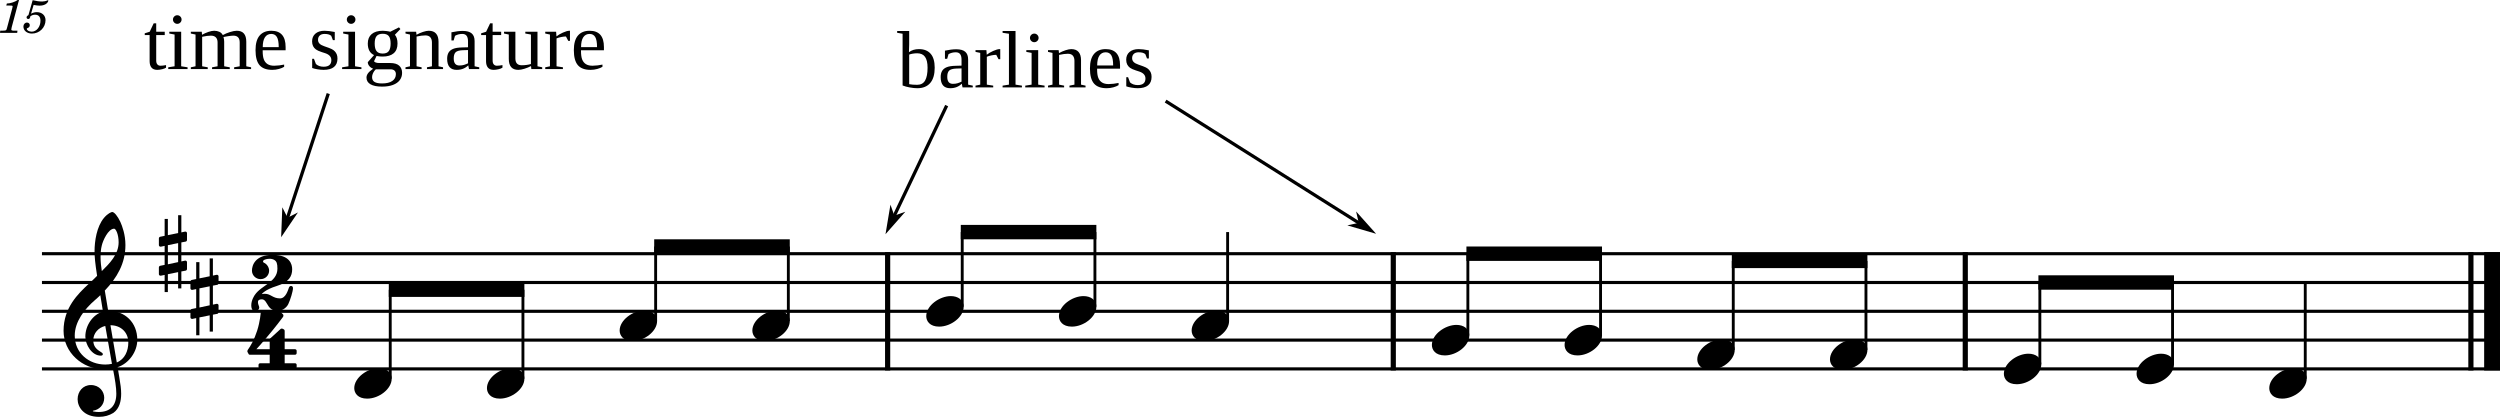
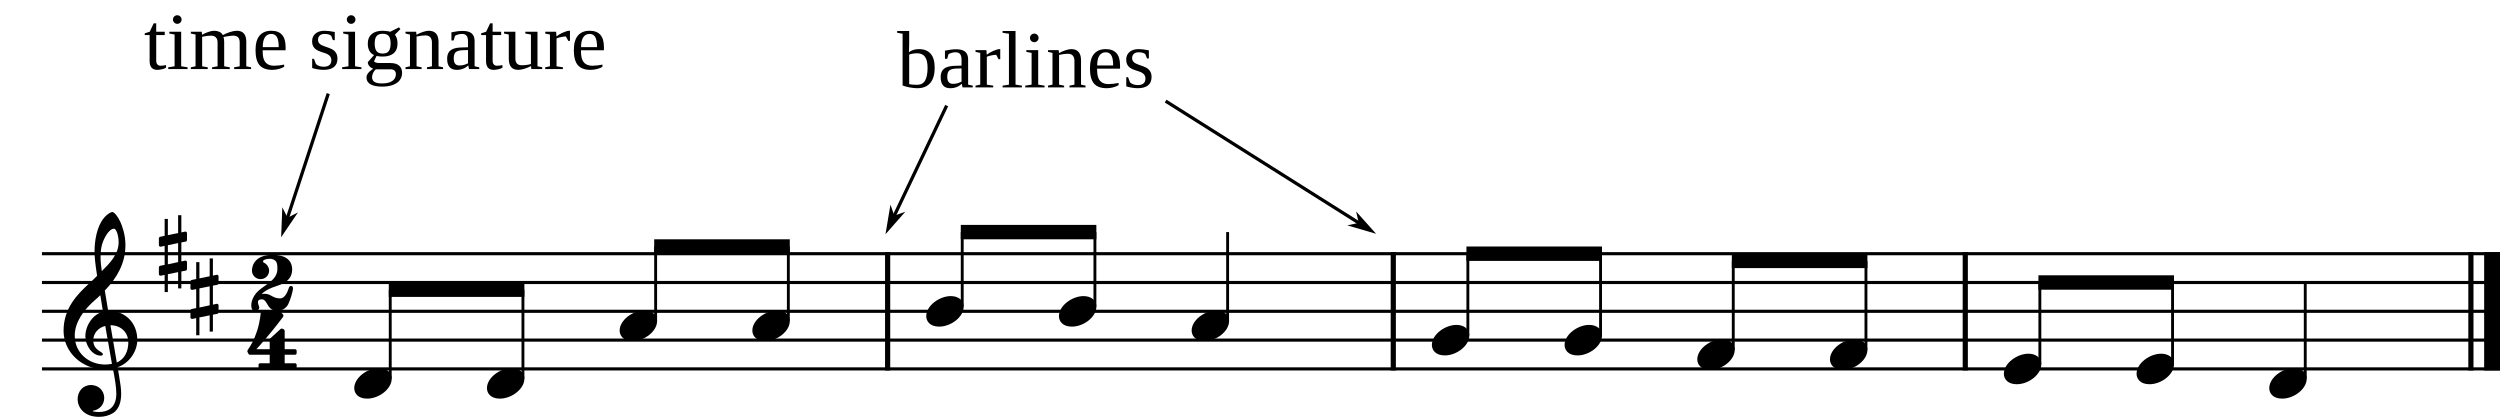
<svg xmlns="http://www.w3.org/2000/svg" width="151.878mm" height="25.324mm" viewBox="0 0 2152.6 358.924" version="1.2" id="svg116">
  <defs id="defs116">
    <marker style="overflow:visible" id="DartArrow" refX="0" refY="0" orient="auto-start-reverse" markerWidth="1" markerHeight="1" viewBox="0 0 1 1" preserveAspectRatio="xMidYMid">
      <path style="fill:context-stroke;fill-rule:evenodd;stroke:none" d="M 0,0 5,-5 -12.5,0 5,5 Z" transform="scale(-0.5)" id="path6" />
    </marker>
    <marker style="overflow:visible" id="DartArrow-4" refX="0" refY="0" orient="auto-start-reverse" markerWidth="1" markerHeight="1" viewBox="0 0 1 1" preserveAspectRatio="xMidYMid">
      <path style="fill:context-stroke;fill-rule:evenodd;stroke:none" d="M 0,0 5,-5 -12.5,0 5,5 Z" transform="scale(-0.5)" id="path6-1" />
    </marker>
    <marker style="overflow:visible" id="DartArrow-4-8" refX="0" refY="0" orient="auto-start-reverse" markerWidth="1" markerHeight="1" viewBox="0 0 1 1" preserveAspectRatio="xMidYMid">
      <path style="fill:context-stroke;fill-rule:evenodd;stroke:none" d="M 0,0 5,-5 -12.5,0 5,5 Z" transform="scale(-0.5)" id="path6-1-8" />
    </marker>
  </defs>
  <polyline class="StaffLines" fill="none" stroke="#000000" stroke-width="2.73" stroke-linejoin="bevel" points="648.123,2308.2 2764.6,2308.2" id="polyline16" transform="translate(-611.9999,-2089.753)" />
  <polyline class="StaffLines" fill="none" stroke="#000000" stroke-width="2.73" stroke-linejoin="bevel" points="648.123,2333 2764.6,2333" id="polyline17" transform="translate(-611.9999,-2089.753)" />
  <polyline class="StaffLines" fill="none" stroke="#000000" stroke-width="2.73" stroke-linejoin="bevel" points="648.123,2357.8 2764.6,2357.8" id="polyline18" transform="translate(-611.9999,-2089.753)" />
  <polyline class="StaffLines" fill="none" stroke="#000000" stroke-width="2.73" stroke-linejoin="bevel" points="648.123,2382.6 2764.6,2382.6" id="polyline19" transform="translate(-611.9999,-2089.753)" />
  <polyline class="StaffLines" fill="none" stroke="#000000" stroke-width="2.73" stroke-linejoin="bevel" points="648.123,2407.4 2764.6,2407.4" id="polyline20" transform="translate(-611.9999,-2089.753)" />
-   <path class="MeasureNumber" d="m 16.359,-2.6811532e-6 h -1.156 C 13,1.64 8.765,3.03 5.875,3.03 l -0.469,1.76 h 2.75 c 2.437,0 2.719,0.08 2.719,0.8 0,0.36 0,0.36 -0.391,1.8 L 6.203,23.39 c -0.531,2 -0.563,2.12 -0.922,2.48 -0.406,0.39 -1.25,0.52 -3.359,0.56 H 0.203 l -0.203,1.88 H 14.797 l 0.234,-1.88 h -2.156 c -2.594,0 -3.157,-0.2 -3.157,-1.07 0,-0.29 0.157,-1.21 0.36,-1.97 L 16.359,-2.6811522e-6 M 24.484,13 c -1.25,0.75 -1.609,1.23 -1.609,2.03 0,0.76 0.64,1.33 1.437,1.33 1.047,0 1.641,-0.77 1.766,-2.25 1.234,-1 2.562,-1.44 4.156,-1.44 2.969,0 4.609,1.84 4.609,5.15 0,5.21 -3.359,9.44 -7.484,9.44 -2.359,0 -4.281,-1.11 -4.281,-2.44 0,-0.23 0.047,-0.31 0.234,-0.43 1.281,-0.6 2.328,-1.03 2.328,-2.72 0,-1.28 -1,-2.24 -2.406,-2.24 -1.75,0 -3.078,1.47 -3.078,3.39 0,3.54 3.047,6.08 7.328,6.08 6.469,0 11.719,-5.15 11.719,-11.54 0,-4.05 -3.078,-6.9 -7.438,-6.9 -1.734,0 -3.125,0.36 -5.047,1.33 l 2.235,-7.56 c 2.125,0.44 3.812,0.64 5.25,0.64 2.64,0 5,-0.84 6.312,-2.23 0.688,-0.8 1.078,-1.49 1.078,-2 0,-0.25 -0.125,-0.49 -0.281,-0.49 -0.109,0 -0.203,0.05 -0.437,0.16 -1.313,0.64 -3,1 -4.563,1 -2.39,0 -5.234,-0.39 -8.187,-1.16 l -3.641,12.85" id="path23" />
+   <path class="MeasureNumber" d="m 16.359,-2.6811532e-6 h -1.156 C 13,1.64 8.765,3.03 5.875,3.03 l -0.469,1.76 h 2.75 c 2.437,0 2.719,0.08 2.719,0.8 0,0.36 0,0.36 -0.391,1.8 L 6.203,23.39 c -0.531,2 -0.563,2.12 -0.922,2.48 -0.406,0.39 -1.25,0.52 -3.359,0.56 H 0.203 l -0.203,1.88 H 14.797 l 0.234,-1.88 h -2.156 c -2.594,0 -3.157,-0.2 -3.157,-1.07 0,-0.29 0.157,-1.21 0.36,-1.97 L 16.359,-2.6811522e-6 M 24.484,13 c -1.25,0.75 -1.609,1.23 -1.609,2.03 0,0.76 0.64,1.33 1.437,1.33 1.047,0 1.641,-0.77 1.766,-2.25 1.234,-1 2.562,-1.44 4.156,-1.44 2.969,0 4.609,1.84 4.609,5.15 0,5.21 -3.359,9.44 -7.484,9.44 -2.359,0 -4.281,-1.11 -4.281,-2.44 0,-0.23 0.047,-0.31 0.234,-0.43 1.281,-0.6 2.328,-1.03 2.328,-2.72 0,-1.28 -1,-2.24 -2.406,-2.24 -1.75,0 -3.078,1.47 -3.078,3.39 0,3.54 3.047,6.08 7.328,6.08 6.469,0 11.719,-5.15 11.719,-11.54 0,-4.05 -3.078,-6.9 -7.438,-6.9 -1.734,0 -3.125,0.36 -5.047,1.33 l 2.235,-7.56 c 2.125,0.44 3.812,0.64 5.25,0.64 2.64,0 5,-0.84 6.312,-2.23 0.688,-0.8 1.078,-1.49 1.078,-2 0,-0.25 -0.125,-0.49 -0.281,-0.49 -0.109,0 -0.203,0.05 -0.437,0.16 -1.313,0.64 -3,1 -4.563,1 -2.39,0 -5.234,-0.39 -8.187,-1.16 l -3.641,12.85" id="path23" style="fill:#000000;fill-opacity:0" />
  <polyline class="BarLine" fill="none" stroke="#000000" stroke-width="4.46" stroke-linejoin="bevel" points="2304.18,2306.83 2304.18,2408.76" id="polyline28" transform="translate(-611.9999,-2089.753)" />
  <polyline class="BarLine" fill="none" stroke="#000000" stroke-width="4.46" stroke-linejoin="bevel" points="1811.67,2306.83 1811.67,2408.76" id="polyline31" transform="translate(-611.9999,-2089.753)" />
  <polyline class="BarLine" fill="none" stroke="#000000" stroke-width="4.46" stroke-linejoin="bevel" points="2739.55,2306.83 2739.55,2408.76" id="polyline34" transform="translate(-611.9999,-2089.753)" />
  <polyline class="BarLine" fill="none" stroke="#000000" stroke-width="13.64" stroke-linejoin="bevel" points="2757.78,2306.83 2757.78,2408.76" id="polyline35" transform="translate(-611.9999,-2089.753)" />
  <polyline class="BarLine" fill="none" stroke="#000000" stroke-width="4.46" stroke-linejoin="bevel" points="1376.29,2306.83 1376.29,2408.76" id="polyline38" transform="translate(-611.9999,-2089.753)" />
  <polyline class="Stem" fill="none" stroke="#000000" stroke-width="2.48" stroke-linejoin="bevel" points="1176.53,2366.23 1176.53,2302" id="polyline46" transform="translate(-611.9999,-2089.753)" />
  <polyline class="Stem" fill="none" stroke="#000000" stroke-width="2.48" stroke-linejoin="bevel" points="2104.41,2391.03 2104.41,2314.4" id="polyline47" transform="translate(-611.9999,-2089.753)" />
  <polyline class="Stem" fill="none" stroke="#000000" stroke-width="2.48" stroke-linejoin="bevel" points="1062.27,2415.83 1062.27,2339.2" id="polyline48" transform="translate(-611.9999,-2089.753)" />
  <polyline class="Stem" fill="none" stroke="#000000" stroke-width="2.48" stroke-linejoin="bevel" points="1875.89,2378.63 1875.89,2308.2" id="polyline50" transform="translate(-611.9999,-2089.753)" />
  <polyline class="Stem" fill="none" stroke="#000000" stroke-width="2.48" stroke-linejoin="bevel" points="948.007,2415.83 948.007,2339.2" id="polyline51" transform="translate(-611.9999,-2089.753)" />
  <polyline class="Stem" fill="none" stroke="#000000" stroke-width="2.48" stroke-linejoin="bevel" points="1440.51,2353.83 1440.51,2289.6" id="polyline52" transform="translate(-611.9999,-2089.753)" />
  <polyline class="Stem" fill="none" stroke="#000000" stroke-width="2.48" stroke-linejoin="bevel" points="1990.15,2378.63 1990.15,2308.2" id="polyline53" transform="translate(-611.9999,-2089.753)" />
  <polyline class="Stem" fill="none" stroke="#000000" stroke-width="2.48" stroke-linejoin="bevel" points="1669.03,2366.23 1669.03,2289.6" id="polyline55" transform="translate(-611.9999,-2089.753)" />
  <polyline class="Stem" fill="none" stroke="#000000" stroke-width="2.48" stroke-linejoin="bevel" points="1554.77,2353.83 1554.77,2289.6" id="polyline57" transform="translate(-611.9999,-2089.753)" />
  <polyline class="Stem" fill="none" stroke="#000000" stroke-width="2.48" stroke-linejoin="bevel" points="2218.67,2391.03 2218.67,2314.4" id="polyline58" transform="translate(-611.9999,-2089.753)" />
  <polyline class="Stem" fill="none" stroke="#000000" stroke-width="2.48" stroke-linejoin="bevel" points="1290.79,2366.23 1290.79,2302" id="polyline59" transform="translate(-611.9999,-2089.753)" />
  <polyline class="Stem" fill="none" stroke="#000000" stroke-width="2.48" stroke-linejoin="bevel" points="2368.4,2403.43 2368.4,2333" id="polyline61" transform="translate(-611.9999,-2089.753)" />
  <polyline class="Stem" fill="none" stroke="#000000" stroke-width="2.48" stroke-linejoin="bevel" points="2482.66,2403.43 2482.66,2333" id="polyline62" transform="translate(-611.9999,-2089.753)" />
  <polyline class="Stem" fill="none" stroke="#000000" stroke-width="2.48" stroke-linejoin="bevel" points="2596.92,2415.83 2596.92,2333" id="polyline63" transform="translate(-611.9999,-2089.753)" />
  <path class="Note" d="m 911.79,272.217 c 0,4.263 3.069,9.021 11.113,9.021 10.308,0 21.127,-8.432 21.127,-17.159 0,-5.859 -4.96,-9.129 -11.113,-9.129 -9.625,0 -21.127,8.137 -21.127,17.267" id="path63" style="stroke-width:0.992" />
  <path class="Note" d="m 419.28,334.217 c 0,4.263 3.069,9.021 11.113,9.021 10.308,0 21.127,-8.432 21.127,-17.159 0,-5.859 -4.96,-9.129 -11.113,-9.129 -9.625,0 -21.127,8.137 -21.127,17.267" id="path64" style="stroke-width:0.992" />
  <path class="Note" d="m 647.8,284.617 c 0,4.263 3.069,9.021 11.113,9.021 10.308,0 21.127,-8.432 21.127,-17.159 0,-5.859 -4.96,-9.129 -11.113,-9.129 -9.625,0 -21.127,8.137 -21.127,17.267" id="path65" style="stroke-width:0.992" />
  <path class="Note" d="m 1232.91,297.017 c 0,4.263 3.069,9.021 11.114,9.021 10.308,0 21.127,-8.432 21.127,-17.159 0,-5.859 -4.96,-9.129 -11.113,-9.129 -9.626,0 -21.127,8.137 -21.127,17.267" id="path66" style="stroke-width:0.992" />
  <path class="Note" d="m 1347.17,297.017 c 0,4.263 3.069,9.021 11.114,9.021 10.308,0 21.127,-8.432 21.127,-17.159 0,-5.859 -4.96,-9.129 -11.113,-9.129 -9.626,0 -21.127,8.137 -21.127,17.267" id="path67" style="stroke-width:0.992" />
  <path class="Note" d="m 1461.43,309.417 c 0,4.263 3.069,9.021 11.114,9.021 10.308,0 21.127,-8.432 21.127,-17.159 0,-5.859 -4.96,-9.129 -11.113,-9.129 -9.626,0 -21.127,8.137 -21.127,17.267" id="path68" style="stroke-width:0.992" />
  <path class="Note" d="m 1026.05,284.617 c 0,4.263 3.069,9.021 11.114,9.021 10.308,0 21.127,-8.432 21.127,-17.159 0,-5.859 -4.96,-9.129 -11.113,-9.129 -9.626,0 -21.127,8.137 -21.127,17.267" id="path70" style="stroke-width:0.992" />
  <path class="Note" d="m 533.54,284.617 c 0,4.263 3.069,9.021 11.113,9.021 10.308,0 21.127,-8.432 21.127,-17.159 0,-5.859 -4.96,-9.129 -11.113,-9.129 -9.625,0 -21.127,8.137 -21.127,17.267" id="path71" style="stroke-width:0.992" />
  <path class="Note" d="m 305.022,334.217 c 0,4.263 3.069,9.021 11.113,9.021 10.308,0 21.127,-8.432 21.127,-17.159 0,-5.859 -4.96,-9.129 -11.113,-9.129 -9.625,0 -21.127,8.137 -21.127,17.267" id="path73" style="stroke-width:0.992" />
  <path class="Note" d="m 1725.41,321.817 c 0,4.263 3.069,9.021 11.114,9.021 10.308,0 21.127,-8.432 21.127,-17.159 0,-5.859 -4.96,-9.129 -11.113,-9.129 -9.626,0 -21.127,8.137 -21.127,17.267" id="path75" style="stroke-width:0.992" />
  <path class="Note" d="m 1839.67,321.817 c 0,4.263 3.069,9.021 11.114,9.021 10.308,0 21.127,-8.432 21.127,-17.159 0,-5.859 -4.96,-9.129 -11.113,-9.129 -9.626,0 -21.127,8.137 -21.127,17.267" id="path77" style="stroke-width:0.992" />
  <path class="Note" d="m 797.53,272.217 c 0,4.263 3.069,9.021 11.113,9.021 10.308,0 21.127,-8.432 21.127,-17.159 0,-5.859 -4.96,-9.129 -11.113,-9.129 -9.625,0 -21.127,8.137 -21.127,17.267" id="path78" style="stroke-width:0.992" />
  <path class="Note" d="m 1953.93,334.217 c 0,4.263 3.069,9.021 11.114,9.021 10.308,0 21.127,-8.432 21.127,-17.159 0,-5.859 -4.96,-9.129 -11.113,-9.129 -9.626,0 -21.127,8.137 -21.127,17.267" id="path79" style="stroke-width:0.992" />
  <path class="Note" d="m 1575.68,309.417 c 0,4.263 3.069,9.021 11.114,9.021 10.308,0 21.127,-8.432 21.127,-17.159 0,-5.859 -4.96,-9.129 -11.113,-9.129 -9.626,0 -21.127,8.137 -21.127,17.267" id="path80" style="stroke-width:0.992" />
  <path class="Clef" d="m 110.477,294.925 c 0,7.053 -2.883,14.291 -9.92,17.174 -2.077,-11.904 -4.758,-27.683 -5.456,-32.054 8.928,0 15.376,6.061 15.376,14.88 m -14.089,18.352 c -1.984,0.403 -3.859,0.604 -5.751,0.604 -14.182,0 -26.288,-9.92 -26.288,-24.908 0,-12.09 8.525,-22.909 17.267,-30.458 1.674,-1.488 3.271,-2.867 4.759,-4.355 0.883,5.347 1.581,10.013 2.278,14.089 -9.036,2.681 -15.174,12.199 -15.174,21.53 0,6.944 5.456,16.461 13.392,16.461 0.79,0 1.689,-0.403 1.689,-1.287 0,-0.899 -0.992,-1.395 -2.185,-2.185 -3.875,-2.387 -6.061,-4.96 -6.061,-9.827 0,-6.045 4.464,-10.912 10.323,-12.292 l 5.751,32.628 M 87.661,211.302 c 0.899,-3.968 5.456,-14.384 10.618,-14.384 1.488,0 3.859,4.851 3.859,11.702 0,10.323 -7.626,18.058 -14.477,24.8 -0.589,-3.968 -1.085,-7.827 -1.085,-11.997 0,-3.673 0.295,-7.053 1.085,-10.121 m -20.832,132.432 c 0,6.557 5.053,15.19 18.445,15.19 4.665,0 8.742,-1.193 12.307,-3.379 5.363,-3.766 6.743,-10.323 6.743,-16.569 0,-3.859 -0.589,-8.323 -1.581,-13.981 -0.295,-1.984 -0.899,-4.96 -1.488,-8.835 9.718,-3.177 16.957,-13.299 16.957,-23.514 0,-14.973 -10.617,-25.095 -25.095,-25.095 -0.992,-5.952 -1.984,-11.811 -2.883,-17.36 10.525,-11.021 17.763,-23.421 17.763,-39.184 0,-9.037 -2.774,-16.368 -4.371,-19.948 -2.371,-5.053 -5.255,-8.525 -7.037,-8.525 -0.697,0 -3.766,1.193 -7.037,5.053 -6.355,7.548 -8.137,20.243 -8.137,28.566 0,5.363 0.496,10.23 2.185,21.343 -0.109,0.093 -5.27,5.347 -7.347,7.037 -9.036,8.432 -21.529,20.429 -21.529,40.284 0,18.538 16.167,33.124 34.627,33.124 2.867,0 5.549,-0.295 7.827,-0.697 1.891,9.532 2.976,16.476 2.976,21.731 0,10.323 -5.255,15.779 -15.267,15.779 -2.387,0 -4.464,-0.496 -4.666,-0.496 -0.093,-0.109 -0.294,-0.202 -0.294,-0.295 0,-0.201 0.201,-0.31 0.496,-0.403 4.665,-0.697 9.315,-4.665 9.315,-11.005 0,-5.363 -4.061,-11.021 -11.501,-11.021 -6.944,0 -11.408,5.657 -11.408,12.199" id="path84" style="stroke-width:0.992" />
  <path class="KeySig" d="m 159.909,208.031 c 0.605,-0.093 1.101,-0.791 1.101,-1.395 v -5.843 c 0,-0.791 -0.605,-1.395 -1.395,-1.395 -0.093,0 -0.093,0 -0.201,0 l -3.271,0.697 v -14.787 h -2.775 v 15.376 l -8.835,1.798 v -13.996 h -2.775 v 14.585 l -3.875,0.791 c -0.589,0.108 -1.085,0.79 -1.085,1.395 v 0.201 5.751 -0.201 c 0,0.79 0.589,1.395 1.395,1.395 0.093,0 0.186,0 0.294,0 l 3.271,-0.698 V 228.073 l -3.875,0.79 c -0.589,0.093 -1.085,0.791 -1.085,1.395 v 5.75 c 0,0.791 0.589,1.38 1.395,1.38 0.093,0 0.186,0 0.294,0 l 3.271,-0.682 v 14.771 h 2.775 v -15.376 l 8.835,-1.783 v 13.997 h 2.775 v -14.585 l 3.767,-0.698 c 0.605,-0.108 1.101,-0.79 1.101,-1.395 v -5.844 c 0,-0.806 -0.605,-1.395 -1.395,-1.395 -0.093,0 -0.093,0 -0.201,0 l -3.271,0.698 v -16.368 l 3.767,-0.697 m -15.376,3.069 8.835,-1.783 V 225.686 l -8.835,1.891 v -16.477" id="path87" style="stroke-width:0.992" />
  <path class="KeySig" d="m 187.08,245.232 c 0.605,-0.093 1.101,-0.791 1.101,-1.395 v -5.843 c 0,-0.791 -0.605,-1.395 -1.395,-1.395 -0.093,0 -0.093,0 -0.201,0 l -3.271,0.697 v -14.787 h -2.775 v 15.376 l -8.835,1.798 v -13.996 h -2.775 v 14.585 l -3.875,0.791 c -0.589,0.108 -1.085,0.79 -1.085,1.395 v 0.201 5.751 -0.201 c 0,0.79 0.589,1.395 1.395,1.395 0.093,0 0.186,0 0.294,0 l 3.271,-0.698 V 265.273 l -3.875,0.79 c -0.589,0.093 -1.085,0.791 -1.085,1.395 v 5.75 c 0,0.791 0.589,1.38 1.395,1.38 0.093,0 0.186,0 0.294,0 l 3.271,-0.682 v 14.771 h 2.775 v -15.376 l 8.835,-1.783 v 13.997 h 2.775 v -14.585 l 3.767,-0.698 c 0.605,-0.108 1.101,-0.79 1.101,-1.395 v -5.844 c 0,-0.806 -0.605,-1.395 -1.395,-1.395 -0.093,0 -0.093,0 -0.201,0 l -3.271,0.698 v -16.368 l 3.767,-0.697 m -15.376,3.069 8.835,-1.783 V 262.886 l -8.835,1.891 v -16.477" id="path88" style="stroke-width:0.992" />
  <path class="TimeSig" d="m 248.789,247.613 c -0.79,2.17 -2.774,9.316 -7.641,9.316 -6.448,0 -7.843,-3.968 -13.191,-3.968 -0.79,0 -1.596,0.108 -2.588,0.294 0,0 2.48,-3.767 13.004,-7.037 10.509,-3.271 13.191,-8.432 13.191,-14.384 0,-4.169 -1.875,-12.4 -16.864,-12.4 -14.973,0 -17.763,9.021 -17.763,13.593 0,4.061 3.379,7.332 7.44,7.332 4.076,0 7.347,-3.271 7.347,-7.332 0,-2.775 -1.984,-5.859 -4.557,-6.851 -0.31,-0.093 -0.698,-0.589 -0.698,-1.085 0,-0.605 0.496,-1.287 2.279,-1.783 0.496,-0.201 1.891,-0.496 3.379,-0.496 1.379,0 2.976,0.295 4.154,1.085 1.891,1.193 2.588,2.976 2.588,7.44 0,11.61 -13.795,14.089 -19.545,22.723 0,0 -2.976,4.154 -2.976,8.819 0,4.665 2.387,4.96 3.565,4.96 1.597,0 3.286,-1.287 3.286,-3.069 0,-0.403 -0.108,-0.79 -0.31,-1.286 -0.589,-1.395 -0.79,-2.48 -0.79,-3.286 0,-0.295 0,-0.589 0.108,-0.884 0.093,-0.604 0.883,-1.596 3.27,-1.596 2.868,0 3.968,3.379 5.751,5.952 1.783,2.588 4.557,4.169 7.735,4.169 3.177,0 7.44,-2.279 9.238,-5.952 1.783,-3.673 4.061,-11.114 4.061,-13.78 0,-1.302 -0.79,-1.891 -1.689,-1.891 -0.697,0 -1.379,0.403 -1.783,1.395" id="path93" style="stroke-width:0.992" />
  <path class="TimeSig" d="m 232.219,305.449 v 7.332 h -8.231 c -0.697,0 -1.395,0.604 -1.395,1.395 v 1.891 c 0,0.79 0.697,1.379 1.395,1.379 h 30.055 c 0.806,0 1.395,-0.589 1.395,-1.379 v -1.891 c 0,-0.791 -0.589,-1.395 -1.395,-1.395 h -8.928 v -7.332 h 8.928 c 0.806,0 1.395,-0.697 1.395,-1.488 V 302.07 c 0,-0.698 -0.589,-1.379 -1.395,-1.379 h -8.928 v -15.779 c 0,-0.589 -0.295,-1.085 -0.682,-1.287 l -1.193,-0.604 c -0.202,-0.093 -0.295,-0.093 -0.496,-0.093 -0.109,0 -0.109,0 -0.202,0 -0.294,0 -0.697,0.093 -0.899,0.294 l -9.021,8.231 c -0.294,0.31 -0.403,0.698 -0.403,1.101 v 8.137 H 220.718 c 0,0 11.114,-11.904 22.816,-27.59 0.403,-0.496 0.496,-0.992 0.496,-1.379 0,-0.496 -0.201,-0.899 -0.294,-0.992 l -2.186,-2.185 c -0.294,-0.201 -0.589,-0.403 -0.992,-0.403 -0.589,0 -13.996,0 -14.787,0 -0.697,0 -1.193,0.605 -1.287,1.194 0,0 -0.496,7.347 -3.069,15.376 -2.588,8.045 -5.564,13.005 -8.137,16.663 0,0 -0.294,0.496 -0.294,1.101 0,0.202 0,0.388 0.093,0.589 0.294,0.697 0.992,1.783 0.992,1.783 0,0 0.202,0.604 1.085,0.604 h 17.066" id="path94" style="stroke-width:0.992" />
  <path class="Beam" fill-rule="evenodd" d="m 1262.65,212.248 h 116.74 v 12.4 h -116.74 v -12.4" id="path111" />
  <path class="Beam" fill-rule="evenodd" d="m 334.767,243.248 h 116.743 v 12.4 h -116.743 v -12.4" id="path112" />
  <path class="Beam" fill-rule="evenodd" d="m 1491.17,218.447 h 116.74 v 12.4 h -116.74 v -12.4" id="path113" />
  <path class="Beam" fill-rule="evenodd" d="m 563.29,206.048 h 116.74 v 12.4 h -116.74 v -12.4" id="path114" />
  <path class="Beam" fill-rule="evenodd" d="m 1755.16,237.048 h 116.74 v 12.4 h -116.74 v -12.4" id="path115" />
  <path class="Beam" fill-rule="evenodd" d="m 827.27,193.648 h 116.74 v 12.4 h -116.74 v -12.4" id="path116" />
  <path style="fill:#000000;fill-opacity:0;stroke:#000000;stroke-width:2.835;stroke-linecap:square;stroke-opacity:0;paint-order:stroke fill markers" d="M 320.775,75.649 245.594,205.031" id="path117" />
  <path style="fill:#000000;fill-opacity:0;stroke:#000000;stroke-width:2.835;stroke-linecap:square;stroke-opacity:1;marker-end:url(#DartArrow);paint-order:stroke fill markers" d="M 282.209,81.918 247.594,187.439" id="path118" />
  <path style="fill:#000000;fill-opacity:0;stroke:#000000;stroke-width:2.835;stroke-linecap:square;stroke-opacity:1;marker-end:url(#DartArrow-4);paint-order:stroke fill markers" d="M 814.505,92.208 770.061,185.661" id="path118-4" />
  <text xml:space="preserve" style="font-size:70px;font-family:'Times New Roman';-inkscape-font-specification:'Times New Roman, ';text-align:start;writing-mode:lr-tb;direction:ltr;text-anchor:start;fill:#000000;fill-opacity:1;stroke:#000000;stroke-width:2.835;stroke-linecap:square;stroke-opacity:0;paint-order:stroke fill markers" x="123.938" y="59.466" id="text119">
    <tspan id="tspan119" style="fill:#000000;fill-opacity:1;stroke:#000000;stroke-width:2.835;stroke-opacity:0" x="123.938" y="59.466">time signature</tspan>
  </text>
  <text xml:space="preserve" style="font-size:70px;font-family:'Times New Roman';-inkscape-font-specification:'Times New Roman, ';text-align:start;writing-mode:lr-tb;direction:ltr;text-anchor:start;fill:#000000;fill-opacity:1;stroke:#000000;stroke-width:2.835;stroke-linecap:square;stroke-opacity:0;paint-order:stroke fill markers" x="772.484" y="75.268" id="text119-3">
    <tspan id="tspan119-9" style="fill:#000000;fill-opacity:1;stroke:#000000;stroke-width:2.835;stroke-opacity:0" x="772.484" y="75.268">barlines</tspan>
  </text>
  <path style="fill:#000000;fill-opacity:0;stroke:#000000;stroke-width:2.835;stroke-linecap:square;stroke-opacity:1;marker-end:url(#DartArrow-4-8);paint-order:stroke fill markers" d="M 1004.851,87.795 1169.887,191.854" id="path118-4-0" />
</svg>
